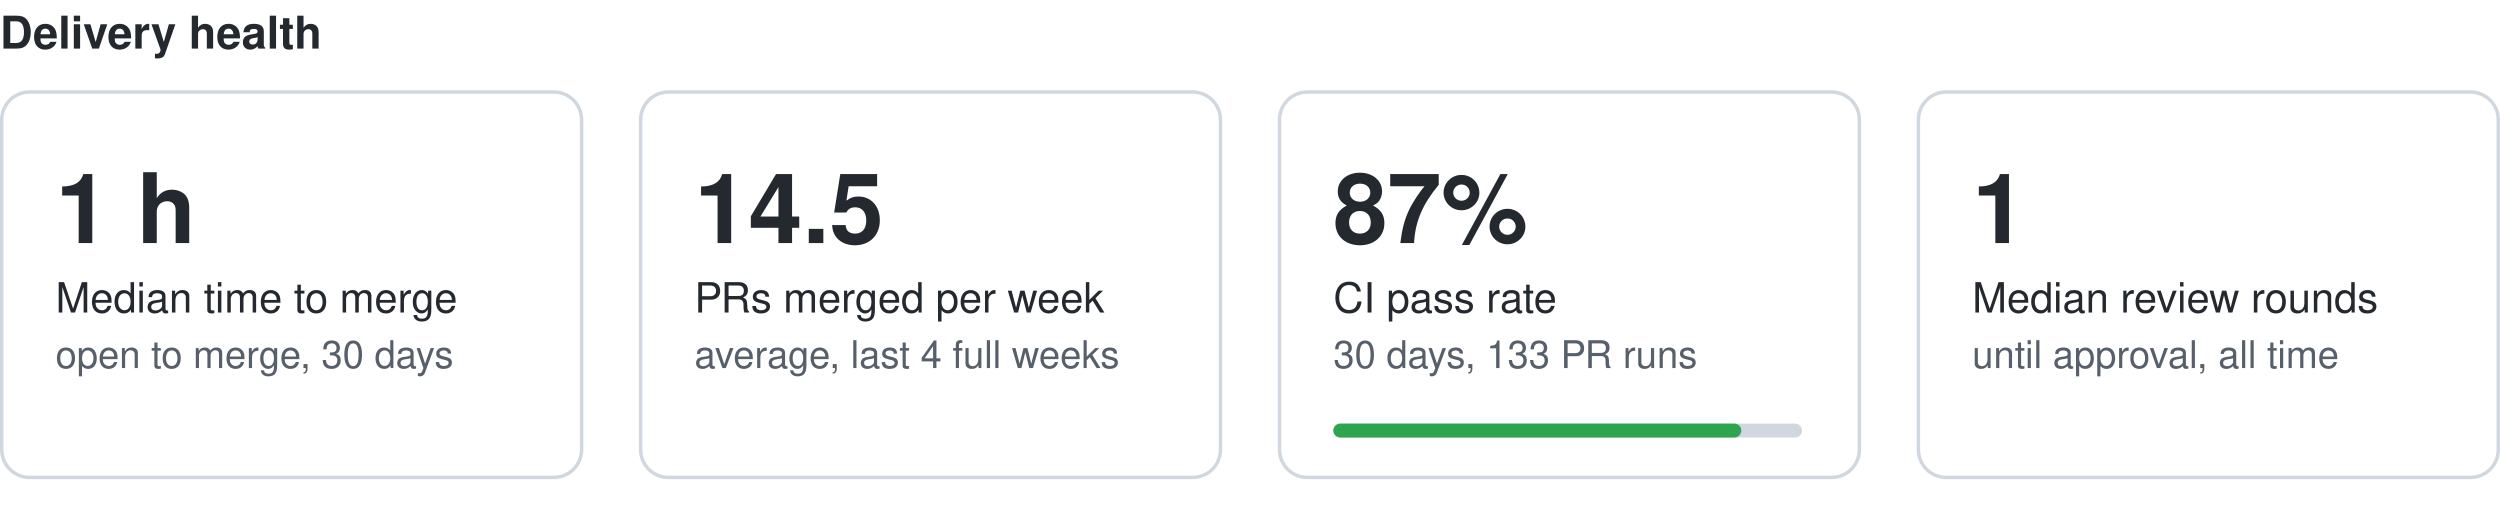
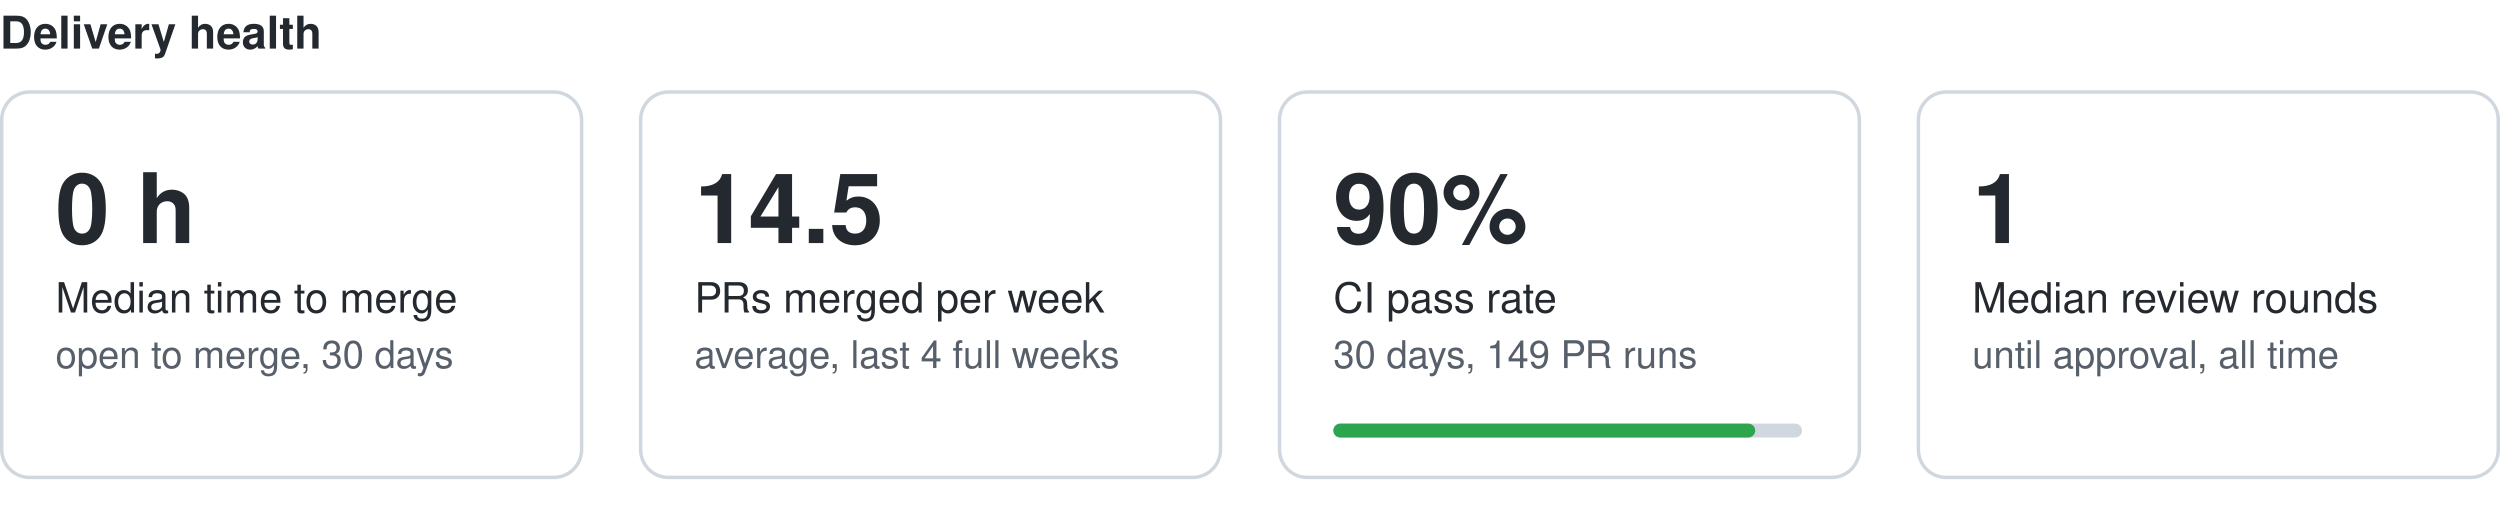
<svg xmlns="http://www.w3.org/2000/svg" width="720" height="150" viewBox="0 0 720 150" role="img" aria-label="Delivery health">
  <style>text{font:11px -apple-system,Segoe UI,Helvetica,Arial,sans-serif;fill:#57606a}.t{font-size:13px;font-weight:600;fill:#24292f}.v{font-size:28px;font-weight:600;fill:#24292f}.l{font-size:12px;fill:#24292f}.card{fill:none;stroke:#d0d7de}.tr{fill:#d0d7de}.bf{fill:#2da44e}@media (prefers-color-scheme:dark){text{fill:#8b949e}.t,.v,.l{fill:#e6edf3}.card{stroke:#30363d}.tr{fill:#30363d}.bf{fill:#3fb950}}</style>
  <text class="t" x="0" y="14">Delivery health</text>
  <g data-dh="mergetime">
    <rect class="card" x="0.5" y="26.5" width="167" height="111" rx="8" />
-     <text class="v" x="16" y="70">1 h</text>
+     <text class="v" x="16" y="70">0 h</text>
    <text class="l" x="16" y="90">Median time to merge</text>
    <text x="16" y="106">open to merge, 30 days</text>
  </g>
  <g data-dh="mergerate">
    <rect class="card" x="184.5" y="26.5" width="167" height="111" rx="8" />
    <text class="v" x="200" y="70">14.5</text>
    <text class="l" x="200" y="90">PRs merged per week</text>
    <text x="200" y="106">average, last 4 full weeks</text>
  </g>
  <g data-dh="passrate">
    <rect class="card" x="368.5" y="26.5" width="167" height="111" rx="8" />
-     <text class="v" x="384" y="70">87%</text>
+     <text class="v" x="384" y="70">90%</text>
    <text class="l" x="384" y="90">CI pass rate</text>
-     <text x="384" y="106">30 days, 133 PR runs</text>
+     <text x="384" y="106">30 days, 149 PR runs</text>
    <rect class="tr" x="384" y="122" width="135" height="4" rx="2" />
-     <rect class="bf" x="384" y="122" width="117.5" height="4" rx="2" />
+     <rect class="bf" x="384" y="122" width="121.5" height="4" rx="2" />
  </g>
  <g data-dh="rounds">
    <rect class="card" x="552.5" y="26.5" width="167" height="111" rx="8" />
    <text class="v" x="568" y="70">1</text>
    <text class="l" x="568" y="90">Median review rounds</text>
    <text x="568" y="106">until approval, all time</text>
  </g>
</svg>
